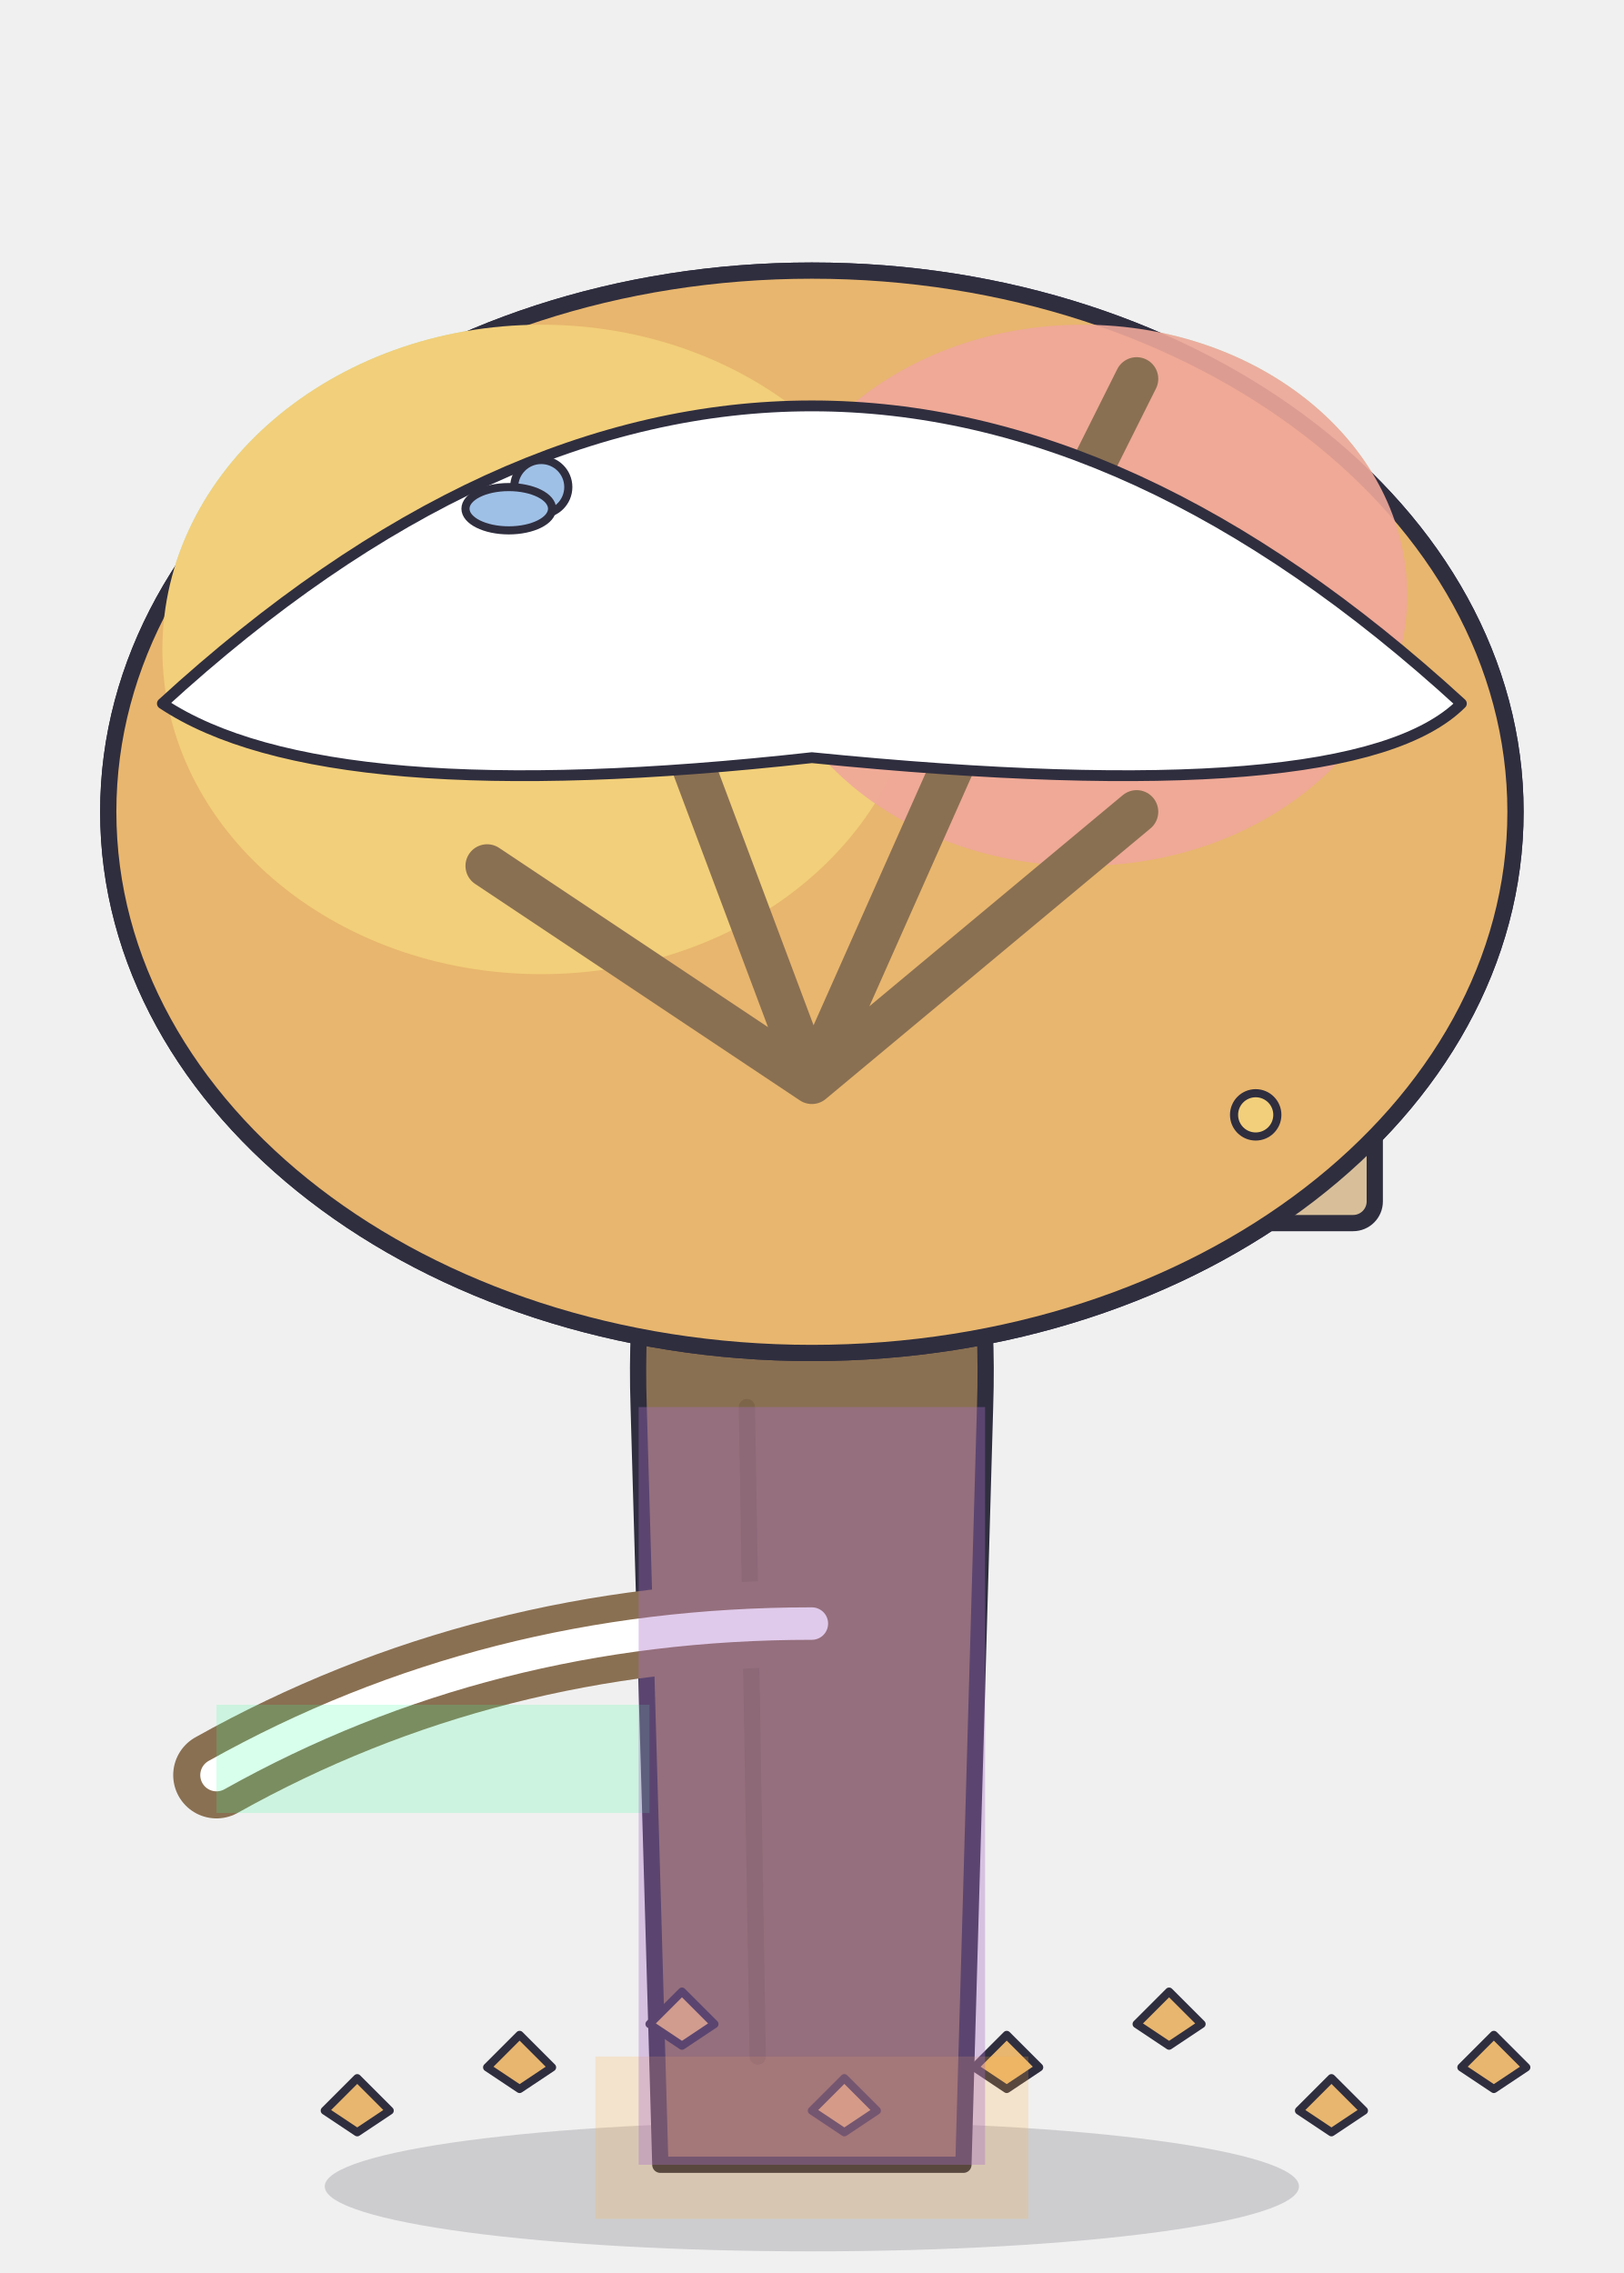
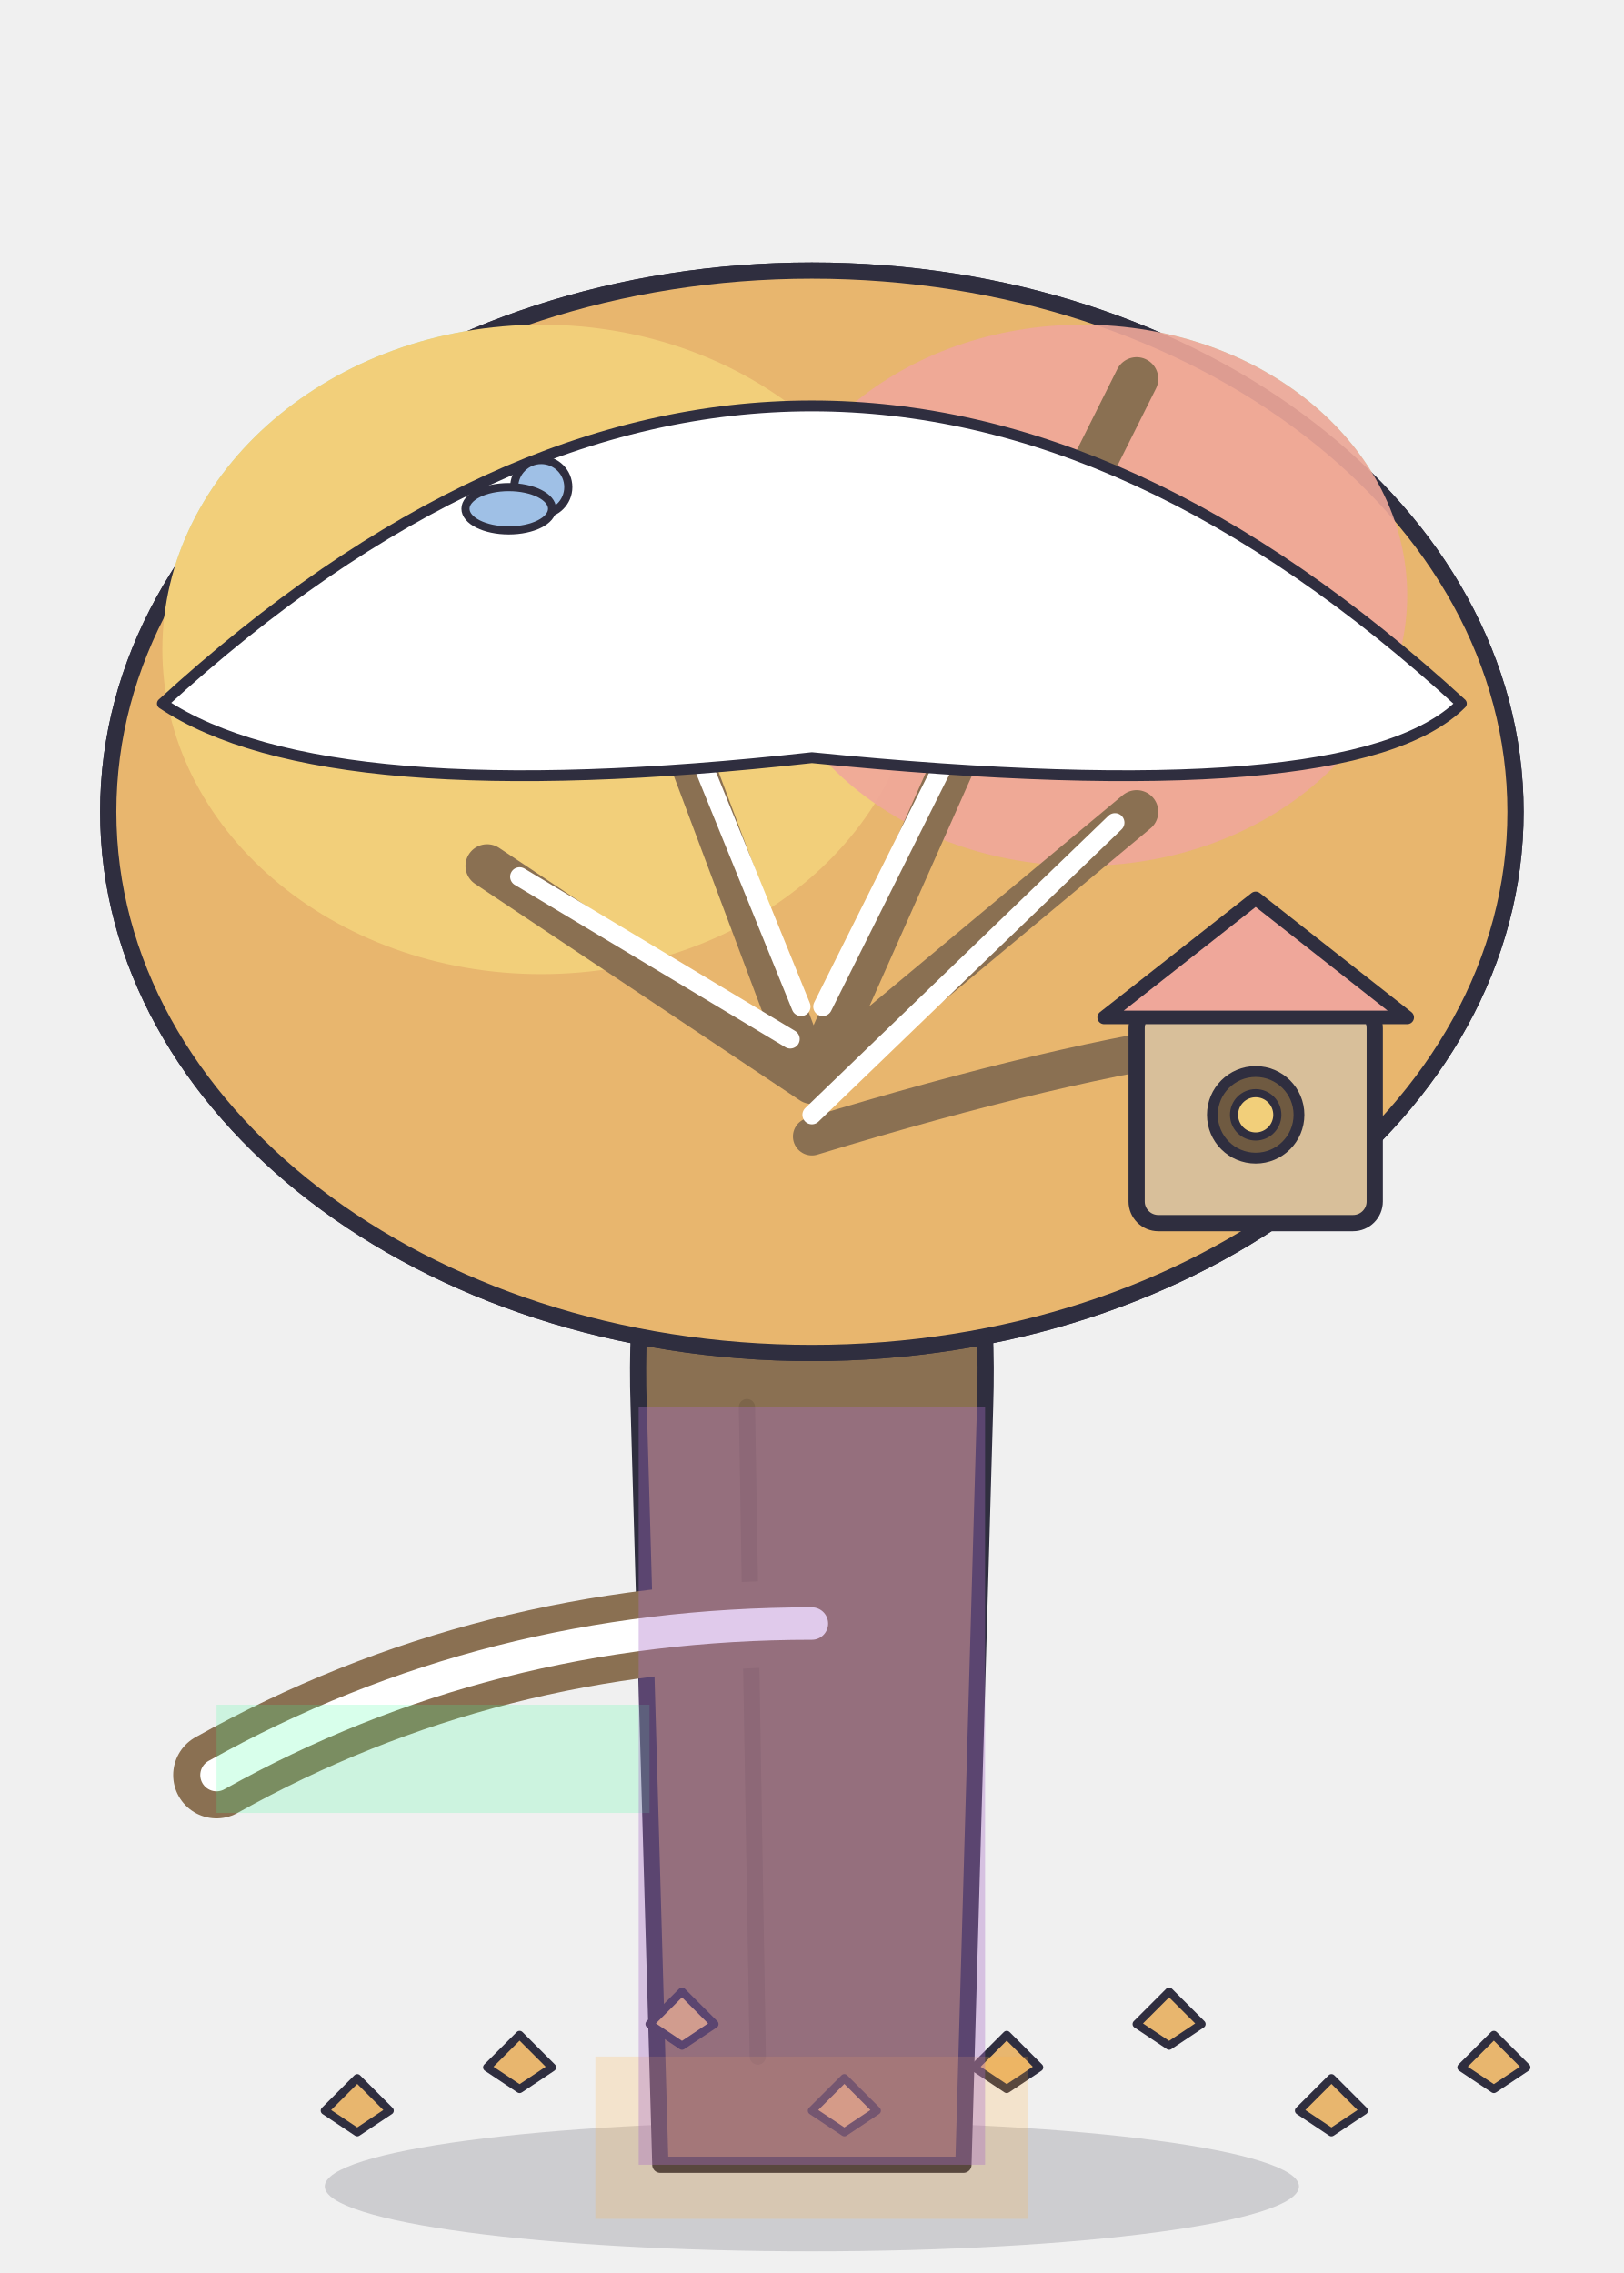
<svg xmlns="http://www.w3.org/2000/svg" viewBox="0 0 300 420" width="300" height="420">
  <g id="stín">
    <ellipse cx="150" cy="404" rx="90" ry="12" fill="#2F2E3F" stroke="none" opacity="0.18" />
  </g>
  <g id="kmen">
    <path d="M 122 400 L 118 260 Q 116 200 150 180 Q 184 200 182 260 L 178 400 Z" fill="#8A7052" stroke="#2F2E3F" stroke-width="3" stroke-linejoin="round" stroke-linecap="round" />
    <path d="M 140 380 L 138 260" fill="none" stroke="#6F5A41" stroke-width="3" stroke-linejoin="round" stroke-linecap="round" opacity="0.5" />
  </g>
  <g id="větev">
    <path d="M 150 300 Q 90 300 40 328" fill="none" stroke="#8A7052" stroke-width="16" stroke-linejoin="round" stroke-linecap="round" />
    <path d="M 150 300 Q 90 300 40 328" fill="none" stroke="#2F2E3F" stroke-width="2.5" stroke-linejoin="round" stroke-linecap="round" />
  </g>
  <g id="koruna">
    <ellipse cx="150" cy="150" rx="130" ry="100" fill="#9FCB8F" stroke="#2F2E3F" stroke-width="3" stroke-linejoin="round" stroke-linecap="round" />
    <ellipse cx="100" cy="120" rx="70" ry="60" fill="#C5E3B8" stroke="none" />
    <ellipse cx="200" cy="110" rx="60" ry="50" fill="#C5E3B8" stroke="none" opacity="0.9" />
    <ellipse cx="150" cy="200" rx="90" ry="40" fill="#7FB06F" stroke="none" opacity="0.6" />
  </g>
-   <g id="budka">
-     <rect x="210" y="186" width="44" height="40" rx="4" fill="#D8BF9A" stroke="#2F2E3F" stroke-width="3" stroke-linejoin="round" stroke-linecap="round" />
-     <path d="M 204 188 L 232 166 L 260 188 Z" fill="#EFA79A" stroke="#2F2E3F" stroke-width="2.5" stroke-linejoin="round" stroke-linecap="round" />
-     <circle cx="232" cy="206" r="8" fill="#6F5A41" stroke="#2F2E3F" stroke-width="2" stroke-linejoin="round" stroke-linecap="round" />
-   </g>
  <g id="stav: podzim" data-state="hidden">
    <ellipse cx="150" cy="150" rx="130" ry="100" fill="#E8B66E" stroke="#2F2E3F" stroke-width="3" stroke-linejoin="round" stroke-linecap="round" />
    <ellipse cx="100" cy="120" rx="70" ry="60" fill="#F2CF7A" stroke="none" />
    <ellipse cx="200" cy="110" rx="60" ry="50" fill="#EFA79A" stroke="none" opacity="0.9" />
    <path d="M 60 390 l 6 -6 l 6 6 l -6 4 Z" fill="#E8B66E" stroke="#2F2E3F" stroke-width="1.5" stroke-linejoin="round" stroke-linecap="round" />
    <path d="M 90 382 l 6 -6 l 6 6 l -6 4 Z" fill="#E8B66E" stroke="#2F2E3F" stroke-width="1.5" stroke-linejoin="round" stroke-linecap="round" />
    <path d="M 120 374 l 6 -6 l 6 6 l -6 4 Z" fill="#E8B66E" stroke="#2F2E3F" stroke-width="1.5" stroke-linejoin="round" stroke-linecap="round" />
    <path d="M 150 390 l 6 -6 l 6 6 l -6 4 Z" fill="#E8B66E" stroke="#2F2E3F" stroke-width="1.5" stroke-linejoin="round" stroke-linecap="round" />
    <path d="M 180 382 l 6 -6 l 6 6 l -6 4 Z" fill="#E8B66E" stroke="#2F2E3F" stroke-width="1.5" stroke-linejoin="round" stroke-linecap="round" />
    <path d="M 210 374 l 6 -6 l 6 6 l -6 4 Z" fill="#E8B66E" stroke="#2F2E3F" stroke-width="1.5" stroke-linejoin="round" stroke-linecap="round" />
    <path d="M 240 390 l 6 -6 l 6 6 l -6 4 Z" fill="#E8B66E" stroke="#2F2E3F" stroke-width="1.5" stroke-linejoin="round" stroke-linecap="round" />
    <path d="M 270 382 l 6 -6 l 6 6 l -6 4 Z" fill="#E8B66E" stroke="#2F2E3F" stroke-width="1.5" stroke-linejoin="round" stroke-linecap="round" />
  </g>
  <g id="stav: holý" data-state="hidden">
-     <ellipse cx="150" cy="150" rx="130" ry="100" fill="#CFE0F0" stroke="none" opacity="0" />
    <path d="M 150 200 L 120 120 M 150 200 L 190 110 M 150 200 L 90 160 M 120 120 L 100 90 M 190 110 L 210 70 M 150 200 L 210 150" fill="none" stroke="#8A7052" stroke-width="8" stroke-linejoin="round" stroke-linecap="round" />
+     <path d="M 150 210 Q 196 196 226 192" fill="none" stroke="#8A7052" stroke-width="7" stroke-linejoin="round" stroke-linecap="round" />
+     <path d="M 148 186 L 122 122 M 152 186 L 186 118 M 146 192 L 96 162 M 150 206 L 206 152" fill="none" stroke="#FFFFFF" stroke-width="3.5" stroke-linejoin="round" stroke-linecap="round" />
+   </g>
+   <g id="budka">
+     <rect x="210" y="186" width="44" height="40" rx="4" fill="#D8BF9A" stroke="#2F2E3F" stroke-width="3" stroke-linejoin="round" stroke-linecap="round" />
+     <path d="M 204 188 L 232 166 L 260 188 Z" fill="#EFA79A" stroke="#2F2E3F" stroke-width="2.5" stroke-linejoin="round" stroke-linecap="round" />
+     <circle cx="232" cy="206" r="8" fill="#6F5A41" stroke="#2F2E3F" stroke-width="2" stroke-linejoin="round" stroke-linecap="round" />
  </g>
  <g id="stav: sníh" data-state="hidden">
    <path d="M 30 130 Q 150 20 270 130 Q 250 150 150 140 Q 60 150 30 130 Z" fill="#FFFFFF" stroke="#2F2E3F" stroke-width="2" stroke-linejoin="round" stroke-linecap="round" />
    <path d="M 40 328 Q 90 300 150 300" fill="none" stroke="#FFFFFF" stroke-width="6" stroke-linejoin="round" stroke-linecap="round" />
  </g>
  <g id="stav: ptáci" data-state="hidden">
    <circle cx="100" cy="90" r="5" fill="#9FC0E6" stroke="#2F2E3F" stroke-width="1.5" stroke-linejoin="round" stroke-linecap="round" />
    <ellipse cx="94" cy="94" rx="8" ry="4" fill="#9FC0E6" stroke="#2F2E3F" stroke-width="1.5" stroke-linejoin="round" stroke-linecap="round" />
    <circle cx="232" cy="206" r="4" fill="#F2CF7A" stroke="#2F2E3F" stroke-width="1.5" stroke-linejoin="round" stroke-linecap="round" />
  </g>
  <rect id="@pata" x="110" y="380" width="80" height="30" fill="#FFB13D" opacity="0.2" />
  <rect id="@plošina" x="40" y="315" width="80" height="20" fill="#3DFF9A" opacity="0.2" />
  <rect id="@úkryt za kmenem" x="118" y="260" width="64" height="140" fill="#3DA9FF" opacity="0.2" />
  <rect id="@dotyk kmen" x="118" y="260" width="64" height="140" fill="#FF3D9A" opacity="0.2" />
</svg>
